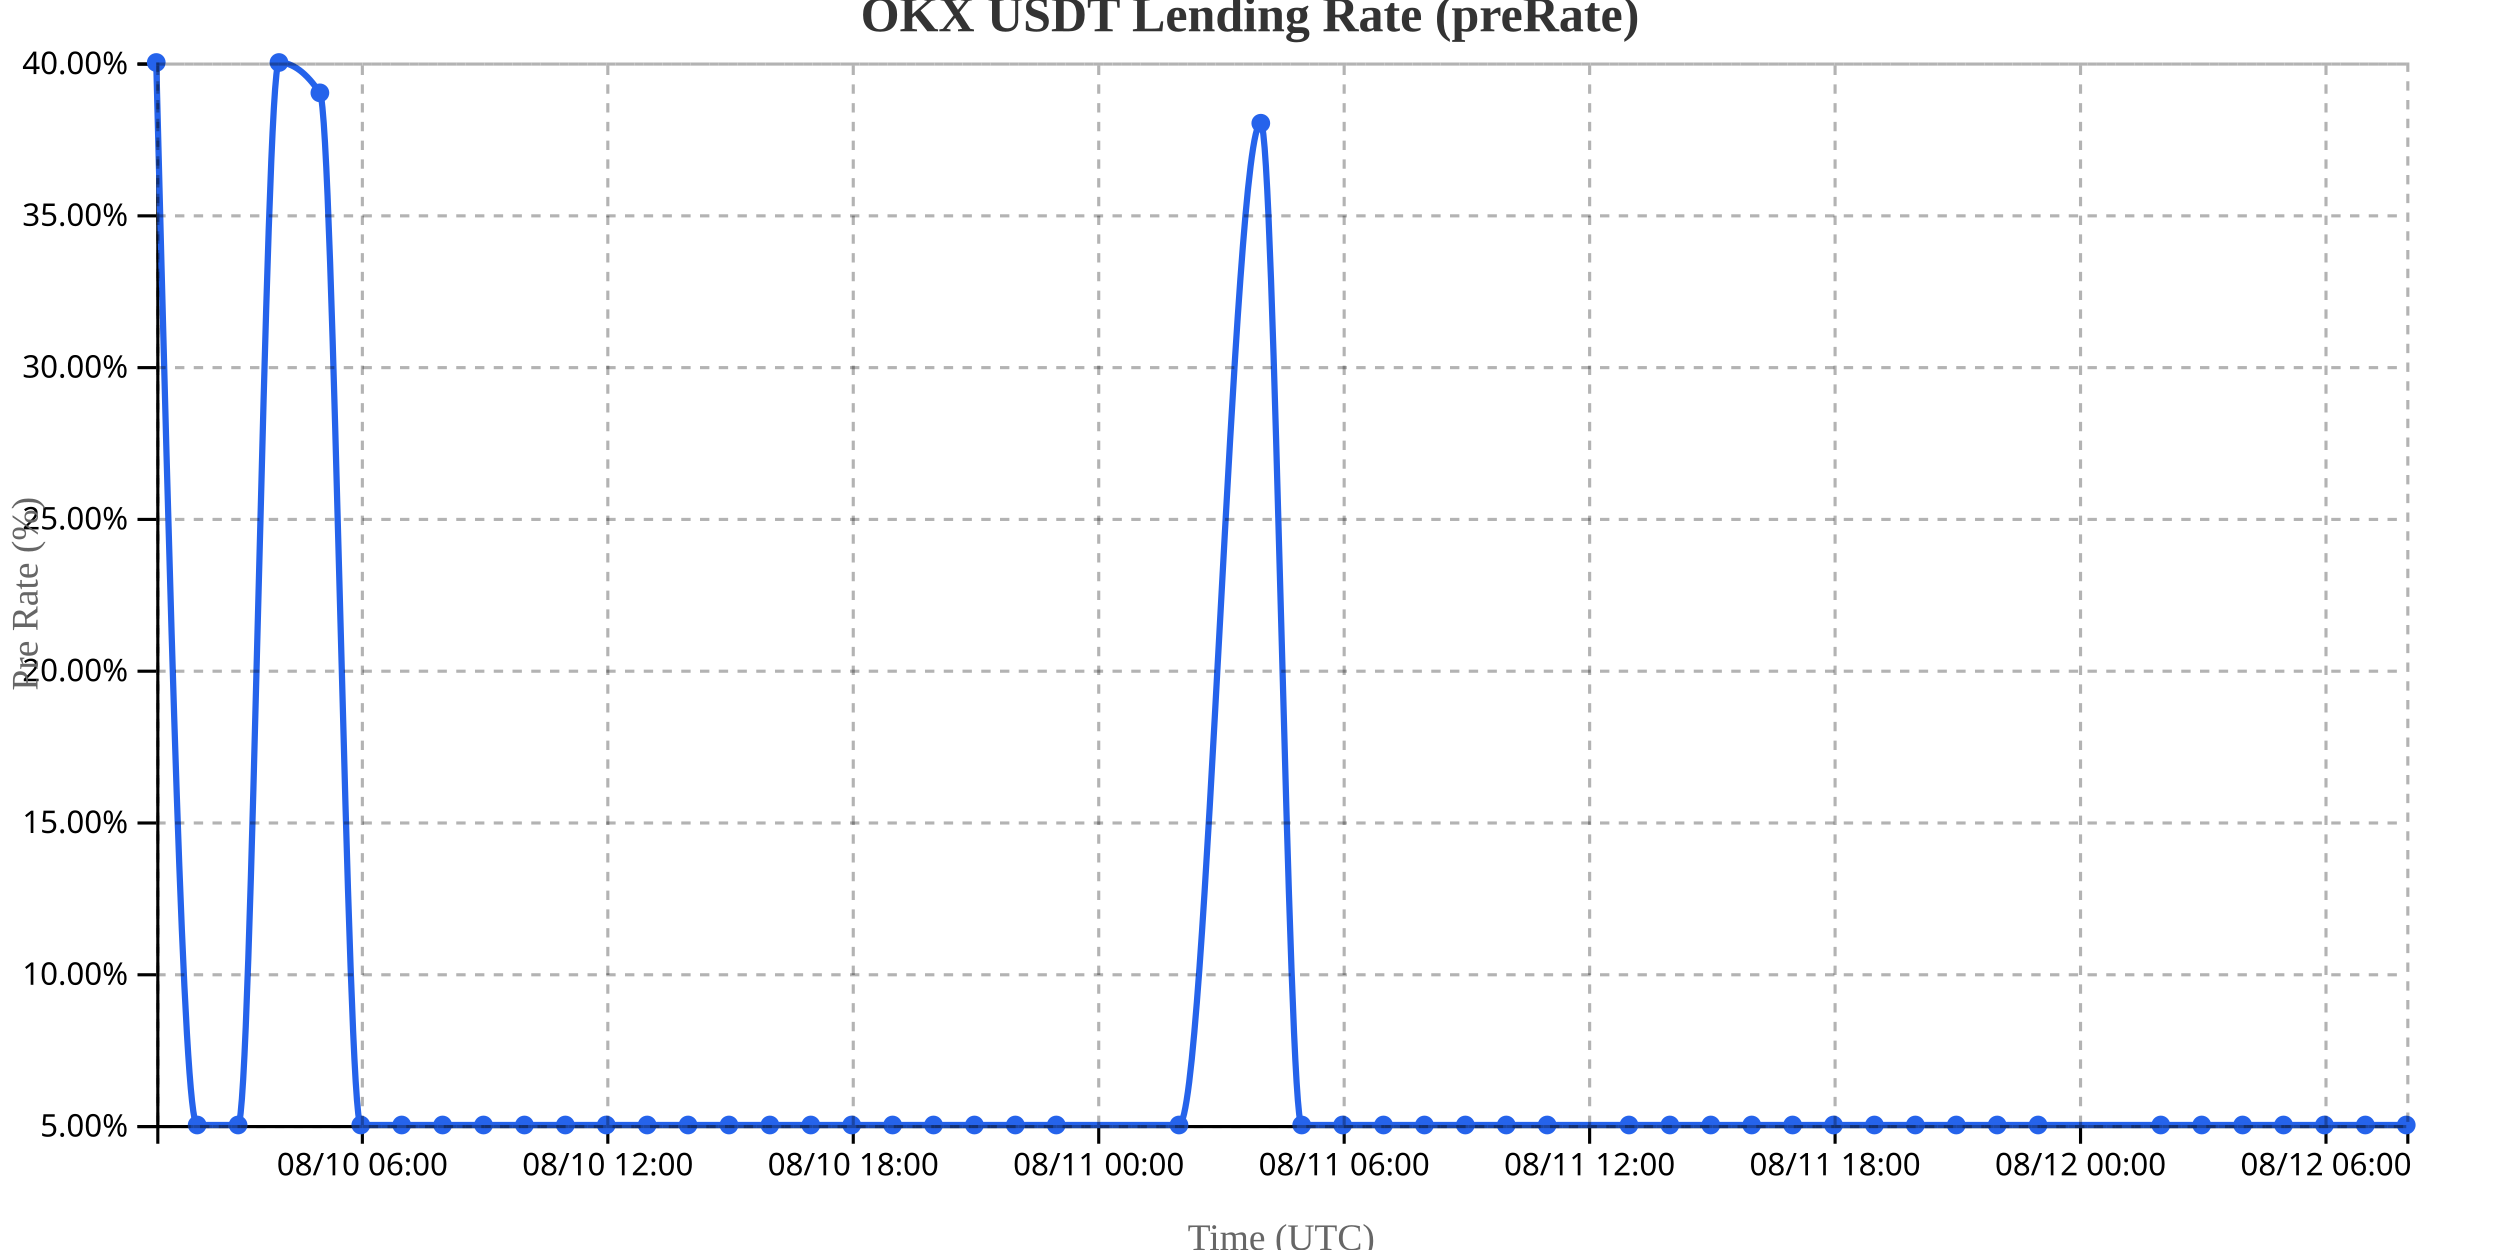
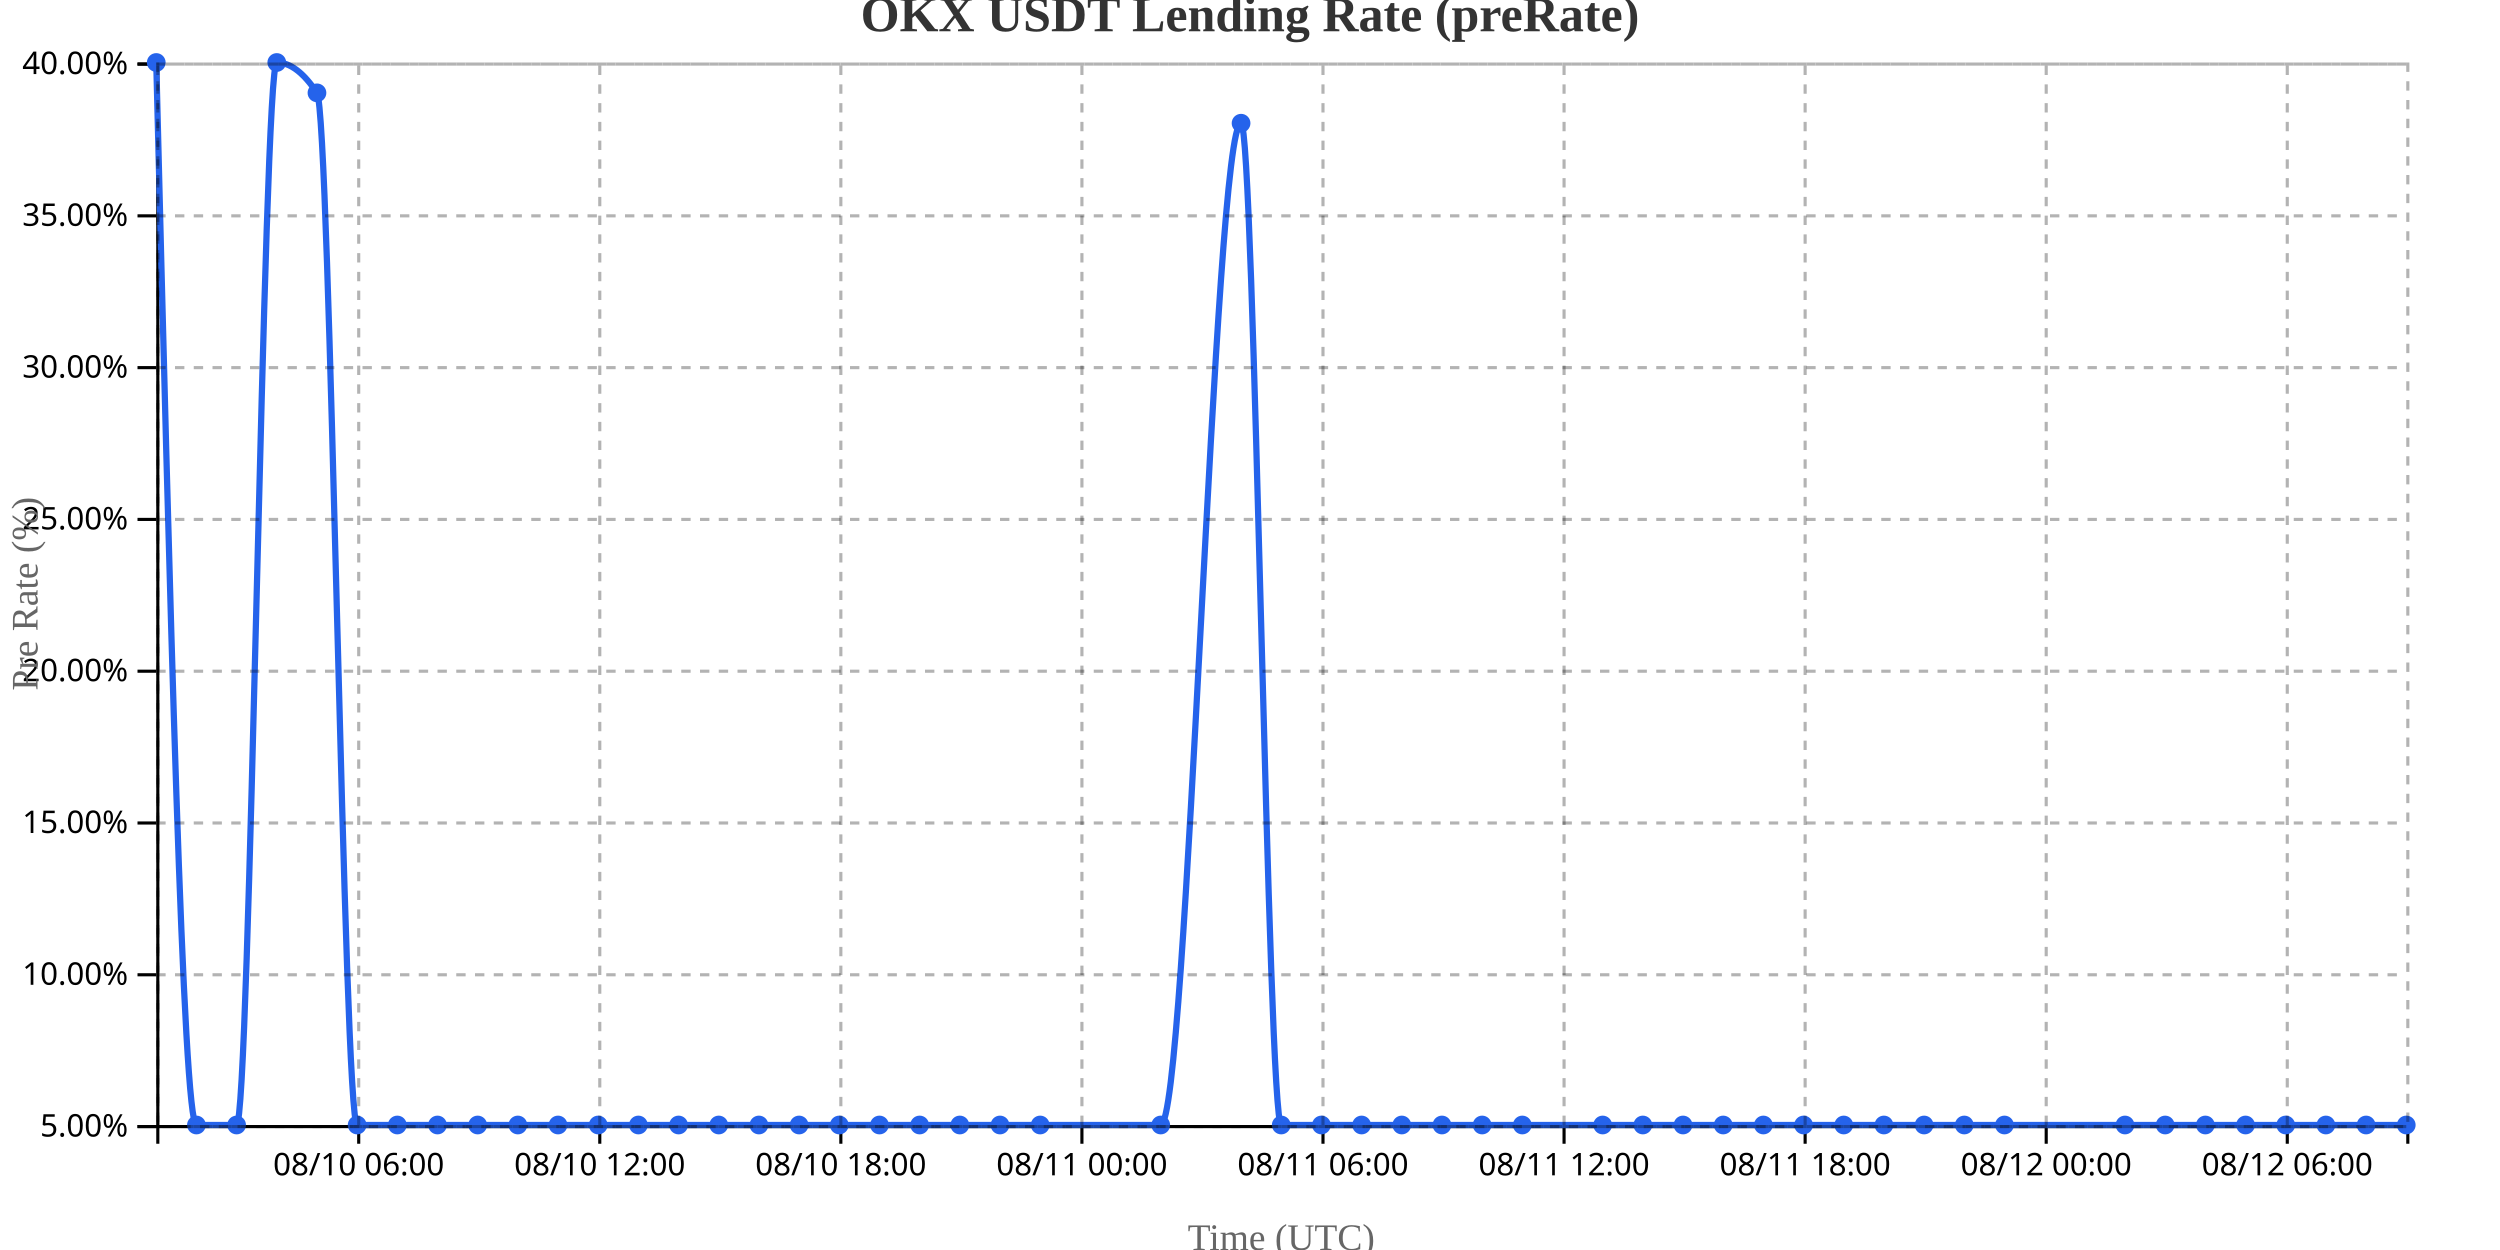
<svg xmlns="http://www.w3.org/2000/svg" width="800" height="400">
  <g transform="translate(50,20)">
    <g transform="translate(0,340)" fill="none" font-size="10" font-family="sans-serif" text-anchor="middle">
      <path class="domain" stroke="currentColor" d="M0.5,6V0.5H720.5V6" />
-       <g class="tick" opacity="1" transform="translate(65.95455,0)">
+       <g class="tick" opacity="1" transform="translate(64.78571,0)">
        <line stroke="currentColor" y2="6" />
        <text fill="currentColor" y="9" dy="0.71em">08/10 06:00</text>
      </g>
-       <g class="tick" opacity="1" transform="translate(144.5,0)">
+       <g class="tick" opacity="1" transform="translate(141.9286,0)">
        <line stroke="currentColor" y2="6" />
        <text fill="currentColor" y="9" dy="0.71em">08/10 12:00</text>
      </g>
-       <g class="tick" opacity="1" transform="translate(223.0455,0)">
+       <g class="tick" opacity="1" transform="translate(219.0714,0)">
        <line stroke="currentColor" y2="6" />
        <text fill="currentColor" y="9" dy="0.71em">08/10 18:00</text>
      </g>
-       <g class="tick" opacity="1" transform="translate(301.5909,0)">
+       <g class="tick" opacity="1" transform="translate(296.2143,0)">
        <line stroke="currentColor" y2="6" />
        <text fill="currentColor" y="9" dy="0.71em">08/11 00:00</text>
      </g>
-       <g class="tick" opacity="1" transform="translate(380.1364,0)">
+       <g class="tick" opacity="1" transform="translate(373.3571,0)">
        <line stroke="currentColor" y2="6" />
        <text fill="currentColor" y="9" dy="0.71em">08/11 06:00</text>
      </g>
-       <g class="tick" opacity="1" transform="translate(458.6818,0)">
+       <g class="tick" opacity="1" transform="translate(450.5,0)">
        <line stroke="currentColor" y2="6" />
        <text fill="currentColor" y="9" dy="0.71em">08/11 12:00</text>
      </g>
-       <g class="tick" opacity="1" transform="translate(537.2273,0)">
+       <g class="tick" opacity="1" transform="translate(527.6429,0)">
        <line stroke="currentColor" y2="6" />
        <text fill="currentColor" y="9" dy="0.71em">08/11 18:00</text>
      </g>
-       <g class="tick" opacity="1" transform="translate(615.7727,0)">
+       <g class="tick" opacity="1" transform="translate(604.7857,0)">
        <line stroke="currentColor" y2="6" />
        <text fill="currentColor" y="9" dy="0.71em">08/12 00:00</text>
      </g>
-       <g class="tick" opacity="1" transform="translate(694.3182,0)">
+       <g class="tick" opacity="1" transform="translate(681.9286,0)">
        <line stroke="currentColor" y2="6" />
        <text fill="currentColor" y="9" dy="0.71em">08/12 06:00</text>
      </g>
    </g>
    <g fill="none" font-size="10" font-family="sans-serif" text-anchor="end">
      <path class="domain" stroke="currentColor" d="M-6,340.5H0.5V0.5H-6" />
      <g class="tick" opacity="1" transform="translate(0,340.5)">
        <line stroke="currentColor" x2="-6" />
        <text fill="currentColor" x="-9" dy="0.32em">5.00%</text>
      </g>
      <g class="tick" opacity="1" transform="translate(0,291.9286)">
        <line stroke="currentColor" x2="-6" />
        <text fill="currentColor" x="-9" dy="0.32em">10.00%</text>
      </g>
      <g class="tick" opacity="1" transform="translate(0,243.3571)">
        <line stroke="currentColor" x2="-6" />
        <text fill="currentColor" x="-9" dy="0.32em">15.00%</text>
      </g>
      <g class="tick" opacity="1" transform="translate(0,194.7857)">
        <line stroke="currentColor" x2="-6" />
        <text fill="currentColor" x="-9" dy="0.32em">20.00%</text>
      </g>
      <g class="tick" opacity="1" transform="translate(0,146.2143)">
        <line stroke="currentColor" x2="-6" />
        <text fill="currentColor" x="-9" dy="0.32em">25.00%</text>
      </g>
      <g class="tick" opacity="1" transform="translate(0,97.64286)">
        <line stroke="currentColor" x2="-6" />
        <text fill="currentColor" x="-9" dy="0.32em">30.00%</text>
      </g>
      <g class="tick" opacity="1" transform="translate(0,49.07143)">
        <line stroke="currentColor" x2="-6" />
        <text fill="currentColor" x="-9" dy="0.32em">35.00%</text>
      </g>
      <g class="tick" opacity="1" transform="translate(0,0.5)">
        <line stroke="currentColor" x2="-6" />
        <text fill="currentColor" x="-9" dy="0.32em">40.00%</text>
      </g>
    </g>
    <text transform="rotate(-90)" y="-50" x="-170" dy="1em" style="text-anchor: middle; font-size: 12px; fill: #666;">Pre Rate (%)</text>
    <text transform="translate(360, 380)" style="text-anchor: middle; font-size: 12px; fill: #666;">Time (UTC)</text>
-     <path fill="none" stroke="#2563eb" stroke-width="2" d="M0,0C4.364,170,8.727,340,13.091,340C17.455,340,21.818,340,26.182,340C30.545,340,34.909,0,39.273,0C43.636,0,48,3.238,52.364,9.714C56.727,16.19,61.091,340,65.455,340C69.818,340,74.182,340,78.545,340C82.909,340,87.273,340,91.636,340C96,340,100.364,340,104.727,340C109.091,340,113.455,340,117.818,340C122.182,340,126.545,340,130.909,340C135.273,340,139.636,340,144,340C148.364,340,152.727,340,157.091,340C161.455,340,165.818,340,170.182,340C174.545,340,178.909,340,183.273,340C187.636,340,192,340,196.364,340C200.727,340,205.091,340,209.455,340C213.818,340,218.182,340,222.545,340C226.909,340,231.273,340,235.636,340C240,340,244.364,340,248.727,340C253.091,340,257.455,340,261.818,340C266.182,340,270.545,340,274.909,340C279.273,340,283.636,340,288,340C301.091,340,314.182,340,327.273,340C336,340,344.727,19.429,353.455,19.429C357.818,19.429,362.182,340,366.545,340C370.909,340,375.273,340,379.636,340C384,340,388.364,340,392.727,340C397.091,340,401.455,340,405.818,340C410.182,340,414.545,340,418.909,340C423.273,340,427.636,340,432,340C436.364,340,440.727,340,445.091,340C453.818,340,462.545,340,471.273,340C475.636,340,480,340,484.364,340C488.727,340,493.091,340,497.455,340C501.818,340,506.182,340,510.545,340C514.909,340,519.273,340,523.636,340C528,340,532.364,340,536.727,340C541.091,340,545.455,340,549.818,340C554.182,340,558.545,340,562.909,340C567.273,340,571.636,340,576,340C580.364,340,584.727,340,589.091,340C593.455,340,597.818,340,602.182,340C615.273,340,628.364,340,641.455,340C645.818,340,650.182,340,654.545,340C658.909,340,663.273,340,667.636,340C672,340,676.364,340,680.727,340C685.091,340,689.455,340,693.818,340C698.182,340,702.545,340,706.909,340C711.273,340,715.636,340,720,340" />
+     <path fill="none" stroke="#2563eb" stroke-width="2" d="M0,0C4.286,170,8.571,340,12.857,340C17.143,340,21.429,340,25.714,340C30,340,34.286,0,38.571,0C42.857,0,47.143,3.238,51.429,9.714C55.714,16.19,60,340,64.286,340C68.571,340,72.857,340,77.143,340C81.429,340,85.714,340,90,340C94.286,340,98.571,340,102.857,340C107.143,340,111.429,340,115.714,340C120,340,124.286,340,128.571,340C132.857,340,137.143,340,141.429,340C145.714,340,150,340,154.286,340C158.571,340,162.857,340,167.143,340C171.429,340,175.714,340,180,340C184.286,340,188.571,340,192.857,340C197.143,340,201.429,340,205.714,340C210,340,214.286,340,218.571,340C222.857,340,227.143,340,231.429,340C235.714,340,240,340,244.286,340C248.571,340,252.857,340,257.143,340C261.429,340,265.714,340,270,340C274.286,340,278.571,340,282.857,340C295.714,340,308.571,340,321.429,340C330,340,338.571,19.429,347.143,19.429C351.429,19.429,355.714,340,360,340C364.286,340,368.571,340,372.857,340C377.143,340,381.429,340,385.714,340C390,340,394.286,340,398.571,340C402.857,340,407.143,340,411.429,340C415.714,340,420,340,424.286,340C428.571,340,432.857,340,437.143,340C445.714,340,454.286,340,462.857,340C467.143,340,471.429,340,475.714,340C480,340,484.286,340,488.571,340C492.857,340,497.143,340,501.429,340C505.714,340,510,340,514.286,340C518.571,340,522.857,340,527.143,340C531.429,340,535.714,340,540,340C544.286,340,548.571,340,552.857,340C557.143,340,561.429,340,565.714,340C570,340,574.286,340,578.571,340C582.857,340,587.143,340,591.429,340C604.286,340,617.143,340,630,340C634.286,340,638.571,340,642.857,340C647.143,340,651.429,340,655.714,340C660,340,664.286,340,668.571,340C672.857,340,677.143,340,681.429,340C685.714,340,690,340,694.286,340C698.571,340,702.857,340,707.143,340C711.429,340,715.714,340,720,340" />
    <circle class="dot" cx="0" cy="0" r="3" fill="#2563eb" />
-     <circle class="dot" cx="13.091" cy="340" r="3" fill="#2563eb" />
-     <circle class="dot" cx="26.182" cy="340" r="3" fill="#2563eb" />
-     <circle class="dot" cx="39.273" cy="0" r="3" fill="#2563eb" />
-     <circle class="dot" cx="52.364" cy="9.714" r="3" fill="#2563eb" />
-     <circle class="dot" cx="65.455" cy="340" r="3" fill="#2563eb" />
-     <circle class="dot" cx="78.545" cy="340" r="3" fill="#2563eb" />
-     <circle class="dot" cx="91.636" cy="340" r="3" fill="#2563eb" />
-     <circle class="dot" cx="104.727" cy="340" r="3" fill="#2563eb" />
-     <circle class="dot" cx="117.818" cy="340" r="3" fill="#2563eb" />
-     <circle class="dot" cx="130.909" cy="340" r="3" fill="#2563eb" />
-     <circle class="dot" cx="144" cy="340" r="3" fill="#2563eb" />
-     <circle class="dot" cx="157.091" cy="340" r="3" fill="#2563eb" />
-     <circle class="dot" cx="170.182" cy="340" r="3" fill="#2563eb" />
-     <circle class="dot" cx="183.273" cy="340" r="3" fill="#2563eb" />
-     <circle class="dot" cx="196.364" cy="340" r="3" fill="#2563eb" />
-     <circle class="dot" cx="209.455" cy="340" r="3" fill="#2563eb" />
-     <circle class="dot" cx="222.545" cy="340" r="3" fill="#2563eb" />
-     <circle class="dot" cx="235.636" cy="340" r="3" fill="#2563eb" />
-     <circle class="dot" cx="248.727" cy="340" r="3" fill="#2563eb" />
-     <circle class="dot" cx="261.818" cy="340" r="3" fill="#2563eb" />
-     <circle class="dot" cx="274.909" cy="340" r="3" fill="#2563eb" />
-     <circle class="dot" cx="288" cy="340" r="3" fill="#2563eb" />
-     <circle class="dot" cx="327.273" cy="340" r="3" fill="#2563eb" />
-     <circle class="dot" cx="353.455" cy="19.429" r="3" fill="#2563eb" />
-     <circle class="dot" cx="366.545" cy="340" r="3" fill="#2563eb" />
-     <circle class="dot" cx="379.636" cy="340" r="3" fill="#2563eb" />
-     <circle class="dot" cx="392.727" cy="340" r="3" fill="#2563eb" />
-     <circle class="dot" cx="405.818" cy="340" r="3" fill="#2563eb" />
-     <circle class="dot" cx="418.909" cy="340" r="3" fill="#2563eb" />
-     <circle class="dot" cx="432" cy="340" r="3" fill="#2563eb" />
-     <circle class="dot" cx="445.091" cy="340" r="3" fill="#2563eb" />
-     <circle class="dot" cx="471.273" cy="340" r="3" fill="#2563eb" />
-     <circle class="dot" cx="484.364" cy="340" r="3" fill="#2563eb" />
-     <circle class="dot" cx="497.455" cy="340" r="3" fill="#2563eb" />
-     <circle class="dot" cx="510.545" cy="340" r="3" fill="#2563eb" />
-     <circle class="dot" cx="523.636" cy="340" r="3" fill="#2563eb" />
-     <circle class="dot" cx="536.727" cy="340" r="3" fill="#2563eb" />
-     <circle class="dot" cx="549.818" cy="340" r="3" fill="#2563eb" />
-     <circle class="dot" cx="562.909" cy="340" r="3" fill="#2563eb" />
-     <circle class="dot" cx="576" cy="340" r="3" fill="#2563eb" />
-     <circle class="dot" cx="589.091" cy="340" r="3" fill="#2563eb" />
-     <circle class="dot" cx="602.182" cy="340" r="3" fill="#2563eb" />
-     <circle class="dot" cx="641.455" cy="340" r="3" fill="#2563eb" />
-     <circle class="dot" cx="654.545" cy="340" r="3" fill="#2563eb" />
-     <circle class="dot" cx="667.636" cy="340" r="3" fill="#2563eb" />
-     <circle class="dot" cx="680.727" cy="340" r="3" fill="#2563eb" />
-     <circle class="dot" cx="693.818" cy="340" r="3" fill="#2563eb" />
-     <circle class="dot" cx="706.909" cy="340" r="3" fill="#2563eb" />
+     <circle class="dot" cx="12.857" cy="340" r="3" fill="#2563eb" />
+     <circle class="dot" cx="25.714" cy="340" r="3" fill="#2563eb" />
+     <circle class="dot" cx="38.571" cy="0" r="3" fill="#2563eb" />
+     <circle class="dot" cx="51.429" cy="9.714" r="3" fill="#2563eb" />
+     <circle class="dot" cx="64.286" cy="340" r="3" fill="#2563eb" />
+     <circle class="dot" cx="77.143" cy="340" r="3" fill="#2563eb" />
+     <circle class="dot" cx="90" cy="340" r="3" fill="#2563eb" />
+     <circle class="dot" cx="102.857" cy="340" r="3" fill="#2563eb" />
+     <circle class="dot" cx="115.714" cy="340" r="3" fill="#2563eb" />
+     <circle class="dot" cx="128.571" cy="340" r="3" fill="#2563eb" />
+     <circle class="dot" cx="141.429" cy="340" r="3" fill="#2563eb" />
+     <circle class="dot" cx="154.286" cy="340" r="3" fill="#2563eb" />
+     <circle class="dot" cx="167.143" cy="340" r="3" fill="#2563eb" />
+     <circle class="dot" cx="180" cy="340" r="3" fill="#2563eb" />
+     <circle class="dot" cx="192.857" cy="340" r="3" fill="#2563eb" />
+     <circle class="dot" cx="205.714" cy="340" r="3" fill="#2563eb" />
+     <circle class="dot" cx="218.571" cy="340" r="3" fill="#2563eb" />
+     <circle class="dot" cx="231.429" cy="340" r="3" fill="#2563eb" />
+     <circle class="dot" cx="244.286" cy="340" r="3" fill="#2563eb" />
+     <circle class="dot" cx="257.143" cy="340" r="3" fill="#2563eb" />
+     <circle class="dot" cx="270" cy="340" r="3" fill="#2563eb" />
+     <circle class="dot" cx="282.857" cy="340" r="3" fill="#2563eb" />
+     <circle class="dot" cx="321.429" cy="340" r="3" fill="#2563eb" />
+     <circle class="dot" cx="347.143" cy="19.429" r="3" fill="#2563eb" />
+     <circle class="dot" cx="360" cy="340" r="3" fill="#2563eb" />
+     <circle class="dot" cx="372.857" cy="340" r="3" fill="#2563eb" />
+     <circle class="dot" cx="385.714" cy="340" r="3" fill="#2563eb" />
+     <circle class="dot" cx="398.571" cy="340" r="3" fill="#2563eb" />
+     <circle class="dot" cx="411.429" cy="340" r="3" fill="#2563eb" />
+     <circle class="dot" cx="424.286" cy="340" r="3" fill="#2563eb" />
+     <circle class="dot" cx="437.143" cy="340" r="3" fill="#2563eb" />
+     <circle class="dot" cx="462.857" cy="340" r="3" fill="#2563eb" />
+     <circle class="dot" cx="475.714" cy="340" r="3" fill="#2563eb" />
+     <circle class="dot" cx="488.571" cy="340" r="3" fill="#2563eb" />
+     <circle class="dot" cx="501.429" cy="340" r="3" fill="#2563eb" />
+     <circle class="dot" cx="514.286" cy="340" r="3" fill="#2563eb" />
+     <circle class="dot" cx="527.143" cy="340" r="3" fill="#2563eb" />
+     <circle class="dot" cx="540" cy="340" r="3" fill="#2563eb" />
+     <circle class="dot" cx="552.857" cy="340" r="3" fill="#2563eb" />
+     <circle class="dot" cx="565.714" cy="340" r="3" fill="#2563eb" />
+     <circle class="dot" cx="578.571" cy="340" r="3" fill="#2563eb" />
+     <circle class="dot" cx="591.429" cy="340" r="3" fill="#2563eb" />
+     <circle class="dot" cx="630" cy="340" r="3" fill="#2563eb" />
+     <circle class="dot" cx="642.857" cy="340" r="3" fill="#2563eb" />
+     <circle class="dot" cx="655.714" cy="340" r="3" fill="#2563eb" />
+     <circle class="dot" cx="668.571" cy="340" r="3" fill="#2563eb" />
+     <circle class="dot" cx="681.429" cy="340" r="3" fill="#2563eb" />
+     <circle class="dot" cx="694.286" cy="340" r="3" fill="#2563eb" />
+     <circle class="dot" cx="707.143" cy="340" r="3" fill="#2563eb" />
    <circle class="dot" cx="720" cy="340" r="3" fill="#2563eb" />
    <g class="grid" transform="translate(0,340)" fill="none" font-size="10" font-family="sans-serif" text-anchor="middle" style="stroke-dasharray: 3,3; opacity: 0.3;">
      <path class="domain" stroke="currentColor" d="M0.5,-340V0.5H720.5V-340" />
-       <g class="tick" opacity="1" transform="translate(65.95455,0)">
-         <line stroke="currentColor" y2="-340" />
-         <text fill="currentColor" y="3" dy="0.71em" />
-       </g>
-       <g class="tick" opacity="1" transform="translate(144.5,0)">
-         <line stroke="currentColor" y2="-340" />
-         <text fill="currentColor" y="3" dy="0.71em" />
-       </g>
-       <g class="tick" opacity="1" transform="translate(223.0455,0)">
-         <line stroke="currentColor" y2="-340" />
-         <text fill="currentColor" y="3" dy="0.71em" />
-       </g>
-       <g class="tick" opacity="1" transform="translate(301.5909,0)">
-         <line stroke="currentColor" y2="-340" />
-         <text fill="currentColor" y="3" dy="0.71em" />
-       </g>
-       <g class="tick" opacity="1" transform="translate(380.1364,0)">
-         <line stroke="currentColor" y2="-340" />
-         <text fill="currentColor" y="3" dy="0.71em" />
-       </g>
-       <g class="tick" opacity="1" transform="translate(458.6818,0)">
-         <line stroke="currentColor" y2="-340" />
-         <text fill="currentColor" y="3" dy="0.71em" />
-       </g>
-       <g class="tick" opacity="1" transform="translate(537.2273,0)">
-         <line stroke="currentColor" y2="-340" />
-         <text fill="currentColor" y="3" dy="0.71em" />
-       </g>
-       <g class="tick" opacity="1" transform="translate(615.7727,0)">
-         <line stroke="currentColor" y2="-340" />
-         <text fill="currentColor" y="3" dy="0.71em" />
-       </g>
-       <g class="tick" opacity="1" transform="translate(694.3182,0)">
+       <g class="tick" opacity="1" transform="translate(64.78571,0)">
+         <line stroke="currentColor" y2="-340" />
+         <text fill="currentColor" y="3" dy="0.71em" />
+       </g>
+       <g class="tick" opacity="1" transform="translate(141.9286,0)">
+         <line stroke="currentColor" y2="-340" />
+         <text fill="currentColor" y="3" dy="0.71em" />
+       </g>
+       <g class="tick" opacity="1" transform="translate(219.0714,0)">
+         <line stroke="currentColor" y2="-340" />
+         <text fill="currentColor" y="3" dy="0.71em" />
+       </g>
+       <g class="tick" opacity="1" transform="translate(296.2143,0)">
+         <line stroke="currentColor" y2="-340" />
+         <text fill="currentColor" y="3" dy="0.71em" />
+       </g>
+       <g class="tick" opacity="1" transform="translate(373.3571,0)">
+         <line stroke="currentColor" y2="-340" />
+         <text fill="currentColor" y="3" dy="0.71em" />
+       </g>
+       <g class="tick" opacity="1" transform="translate(450.5,0)">
+         <line stroke="currentColor" y2="-340" />
+         <text fill="currentColor" y="3" dy="0.71em" />
+       </g>
+       <g class="tick" opacity="1" transform="translate(527.6429,0)">
+         <line stroke="currentColor" y2="-340" />
+         <text fill="currentColor" y="3" dy="0.71em" />
+       </g>
+       <g class="tick" opacity="1" transform="translate(604.7857,0)">
+         <line stroke="currentColor" y2="-340" />
+         <text fill="currentColor" y="3" dy="0.71em" />
+       </g>
+       <g class="tick" opacity="1" transform="translate(681.9286,0)">
        <line stroke="currentColor" y2="-340" />
        <text fill="currentColor" y="3" dy="0.71em" />
      </g>
    </g>
    <g class="grid" fill="none" font-size="10" font-family="sans-serif" text-anchor="end" style="stroke-dasharray: 3,3; opacity: 0.3;">
      <path class="domain" stroke="currentColor" d="M720,340.5H0.5V0.5H720" />
      <g class="tick" opacity="1" transform="translate(0,340.5)">
        <line stroke="currentColor" x2="720" />
        <text fill="currentColor" x="-3" dy="0.32em" />
      </g>
      <g class="tick" opacity="1" transform="translate(0,291.9286)">
        <line stroke="currentColor" x2="720" />
        <text fill="currentColor" x="-3" dy="0.32em" />
      </g>
      <g class="tick" opacity="1" transform="translate(0,243.3571)">
        <line stroke="currentColor" x2="720" />
        <text fill="currentColor" x="-3" dy="0.32em" />
      </g>
      <g class="tick" opacity="1" transform="translate(0,194.7857)">
        <line stroke="currentColor" x2="720" />
        <text fill="currentColor" x="-3" dy="0.32em" />
      </g>
      <g class="tick" opacity="1" transform="translate(0,146.2143)">
        <line stroke="currentColor" x2="720" />
        <text fill="currentColor" x="-3" dy="0.32em" />
      </g>
      <g class="tick" opacity="1" transform="translate(0,97.64286)">
        <line stroke="currentColor" x2="720" />
        <text fill="currentColor" x="-3" dy="0.32em" />
      </g>
      <g class="tick" opacity="1" transform="translate(0,49.07143)">
        <line stroke="currentColor" x2="720" />
        <text fill="currentColor" x="-3" dy="0.32em" />
      </g>
      <g class="tick" opacity="1" transform="translate(0,0.5)">
        <line stroke="currentColor" x2="720" />
        <text fill="currentColor" x="-3" dy="0.32em" />
      </g>
    </g>
  </g>
  <text x="400" y="10" text-anchor="middle" style="font-size: 16px; font-weight: bold; fill: #333;">OKX USDT Lending Rate (preRate)</text>
</svg>
